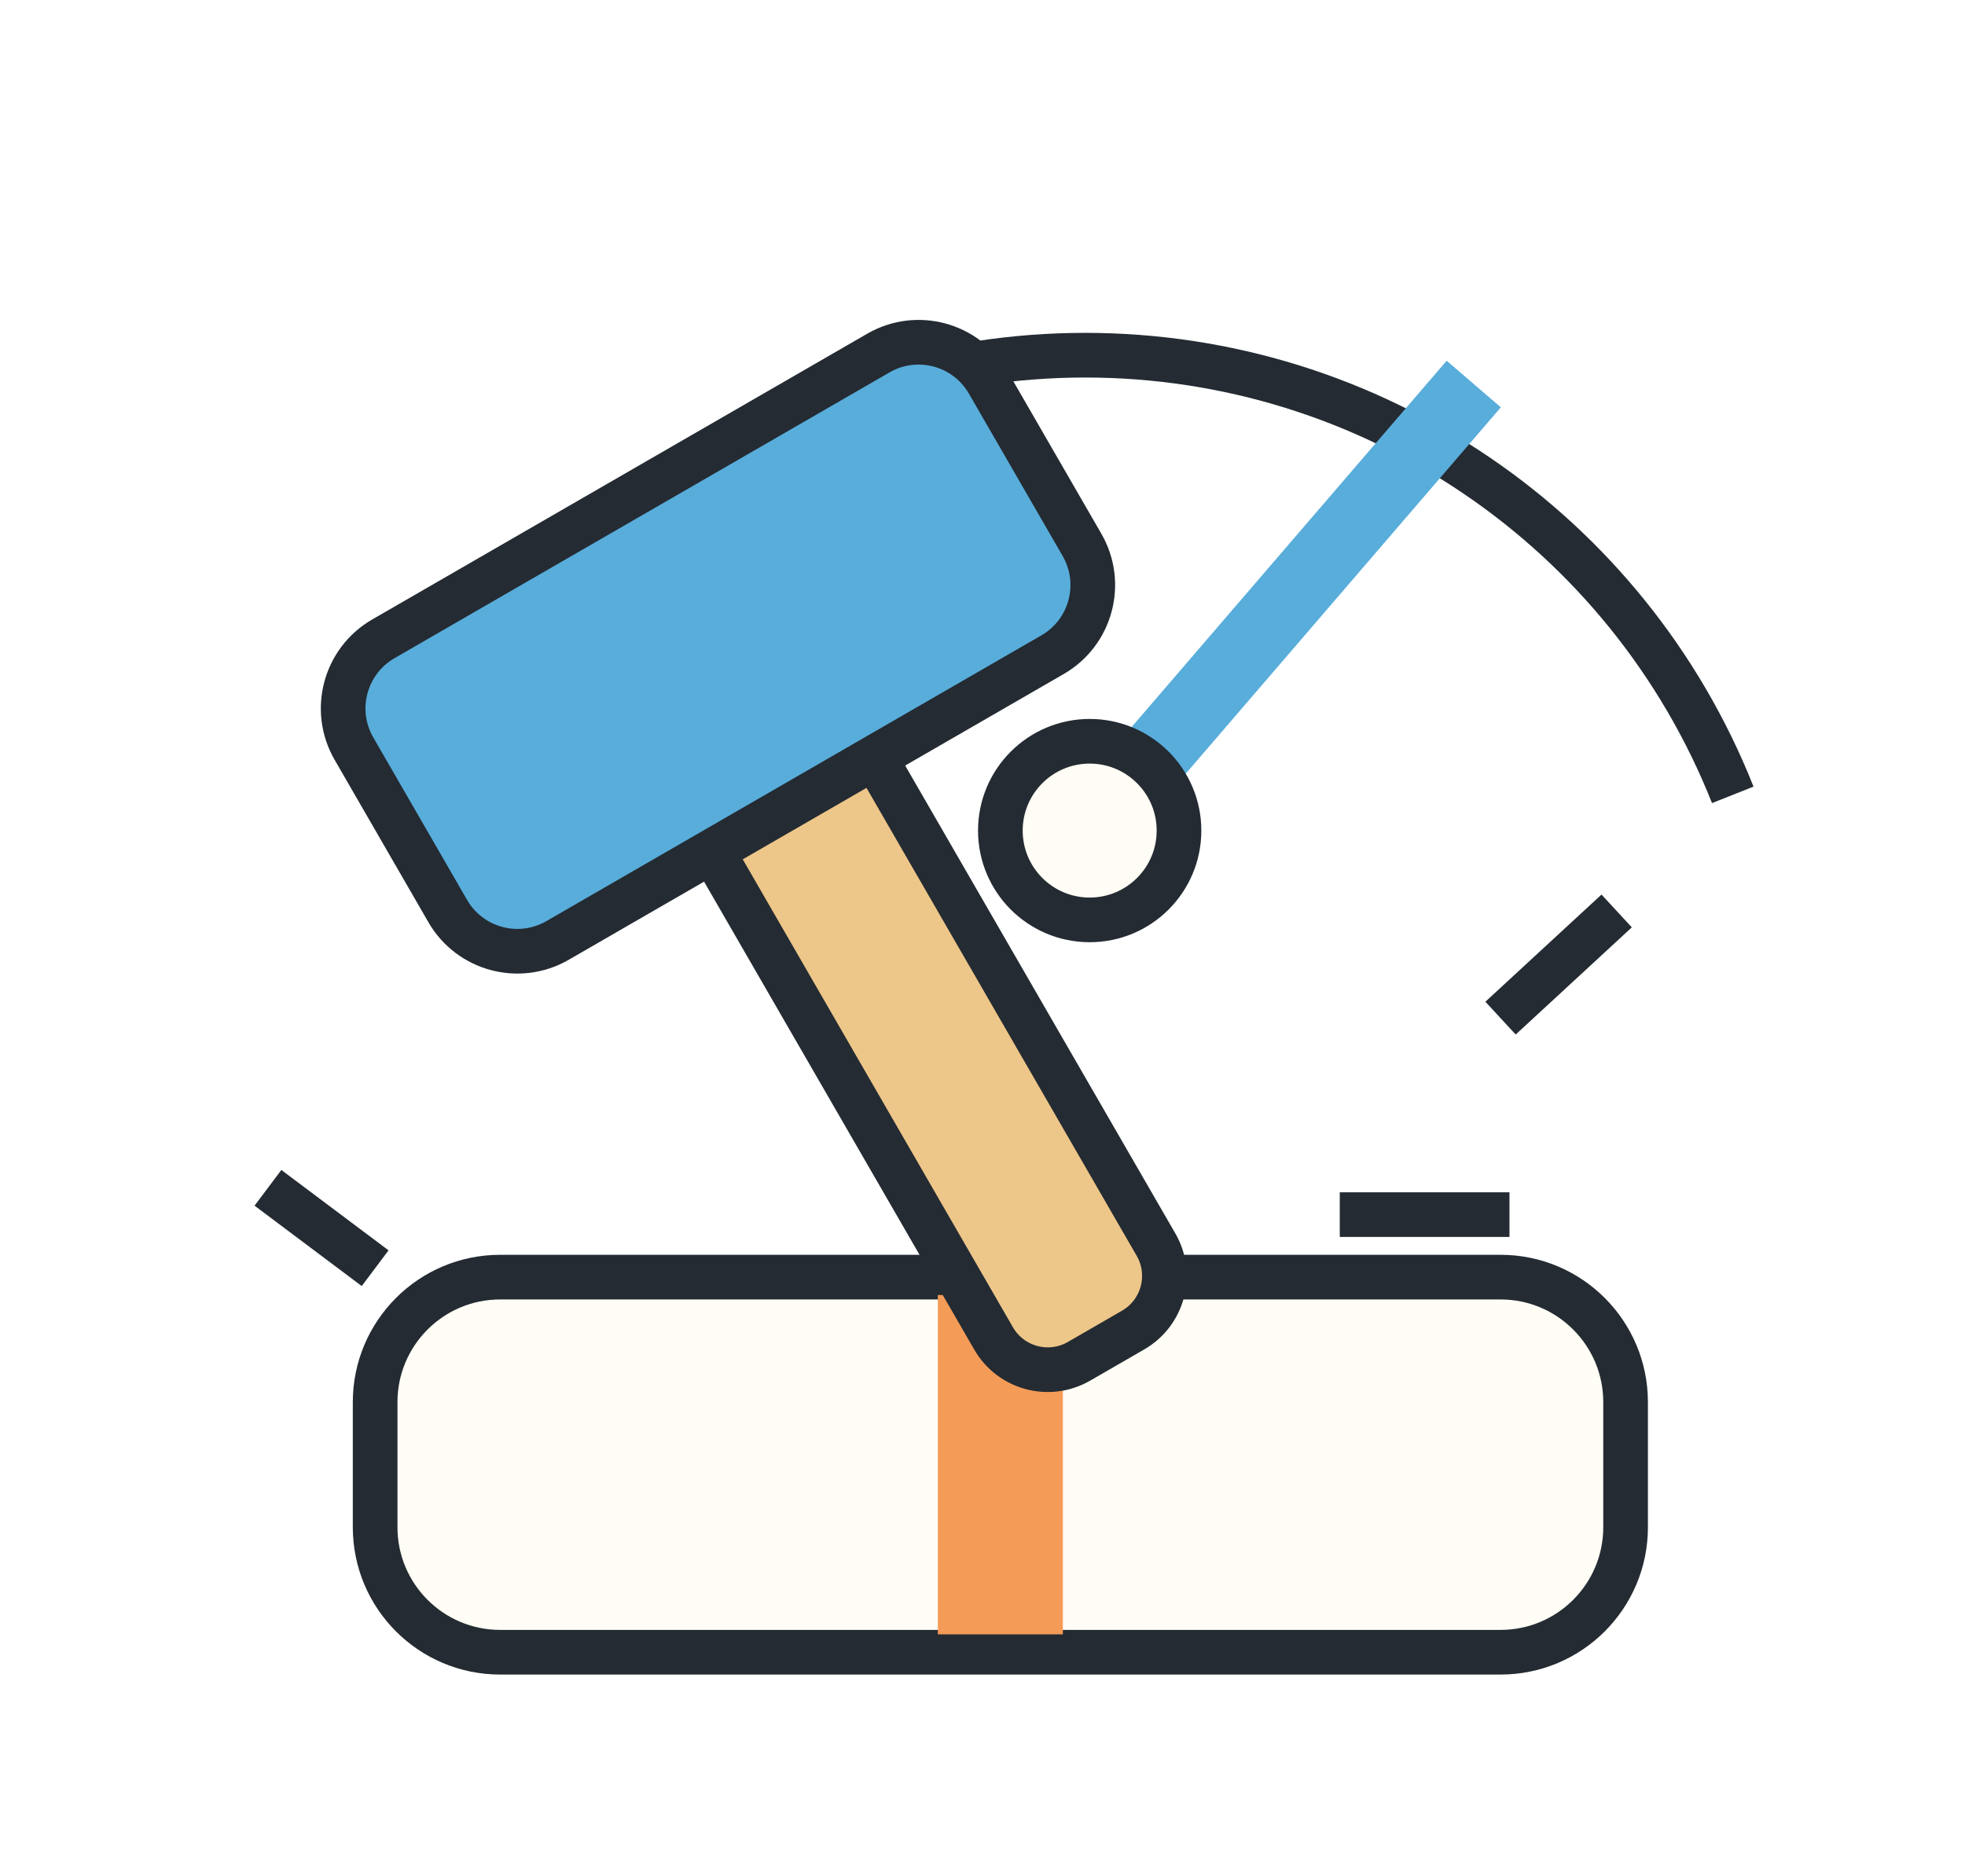
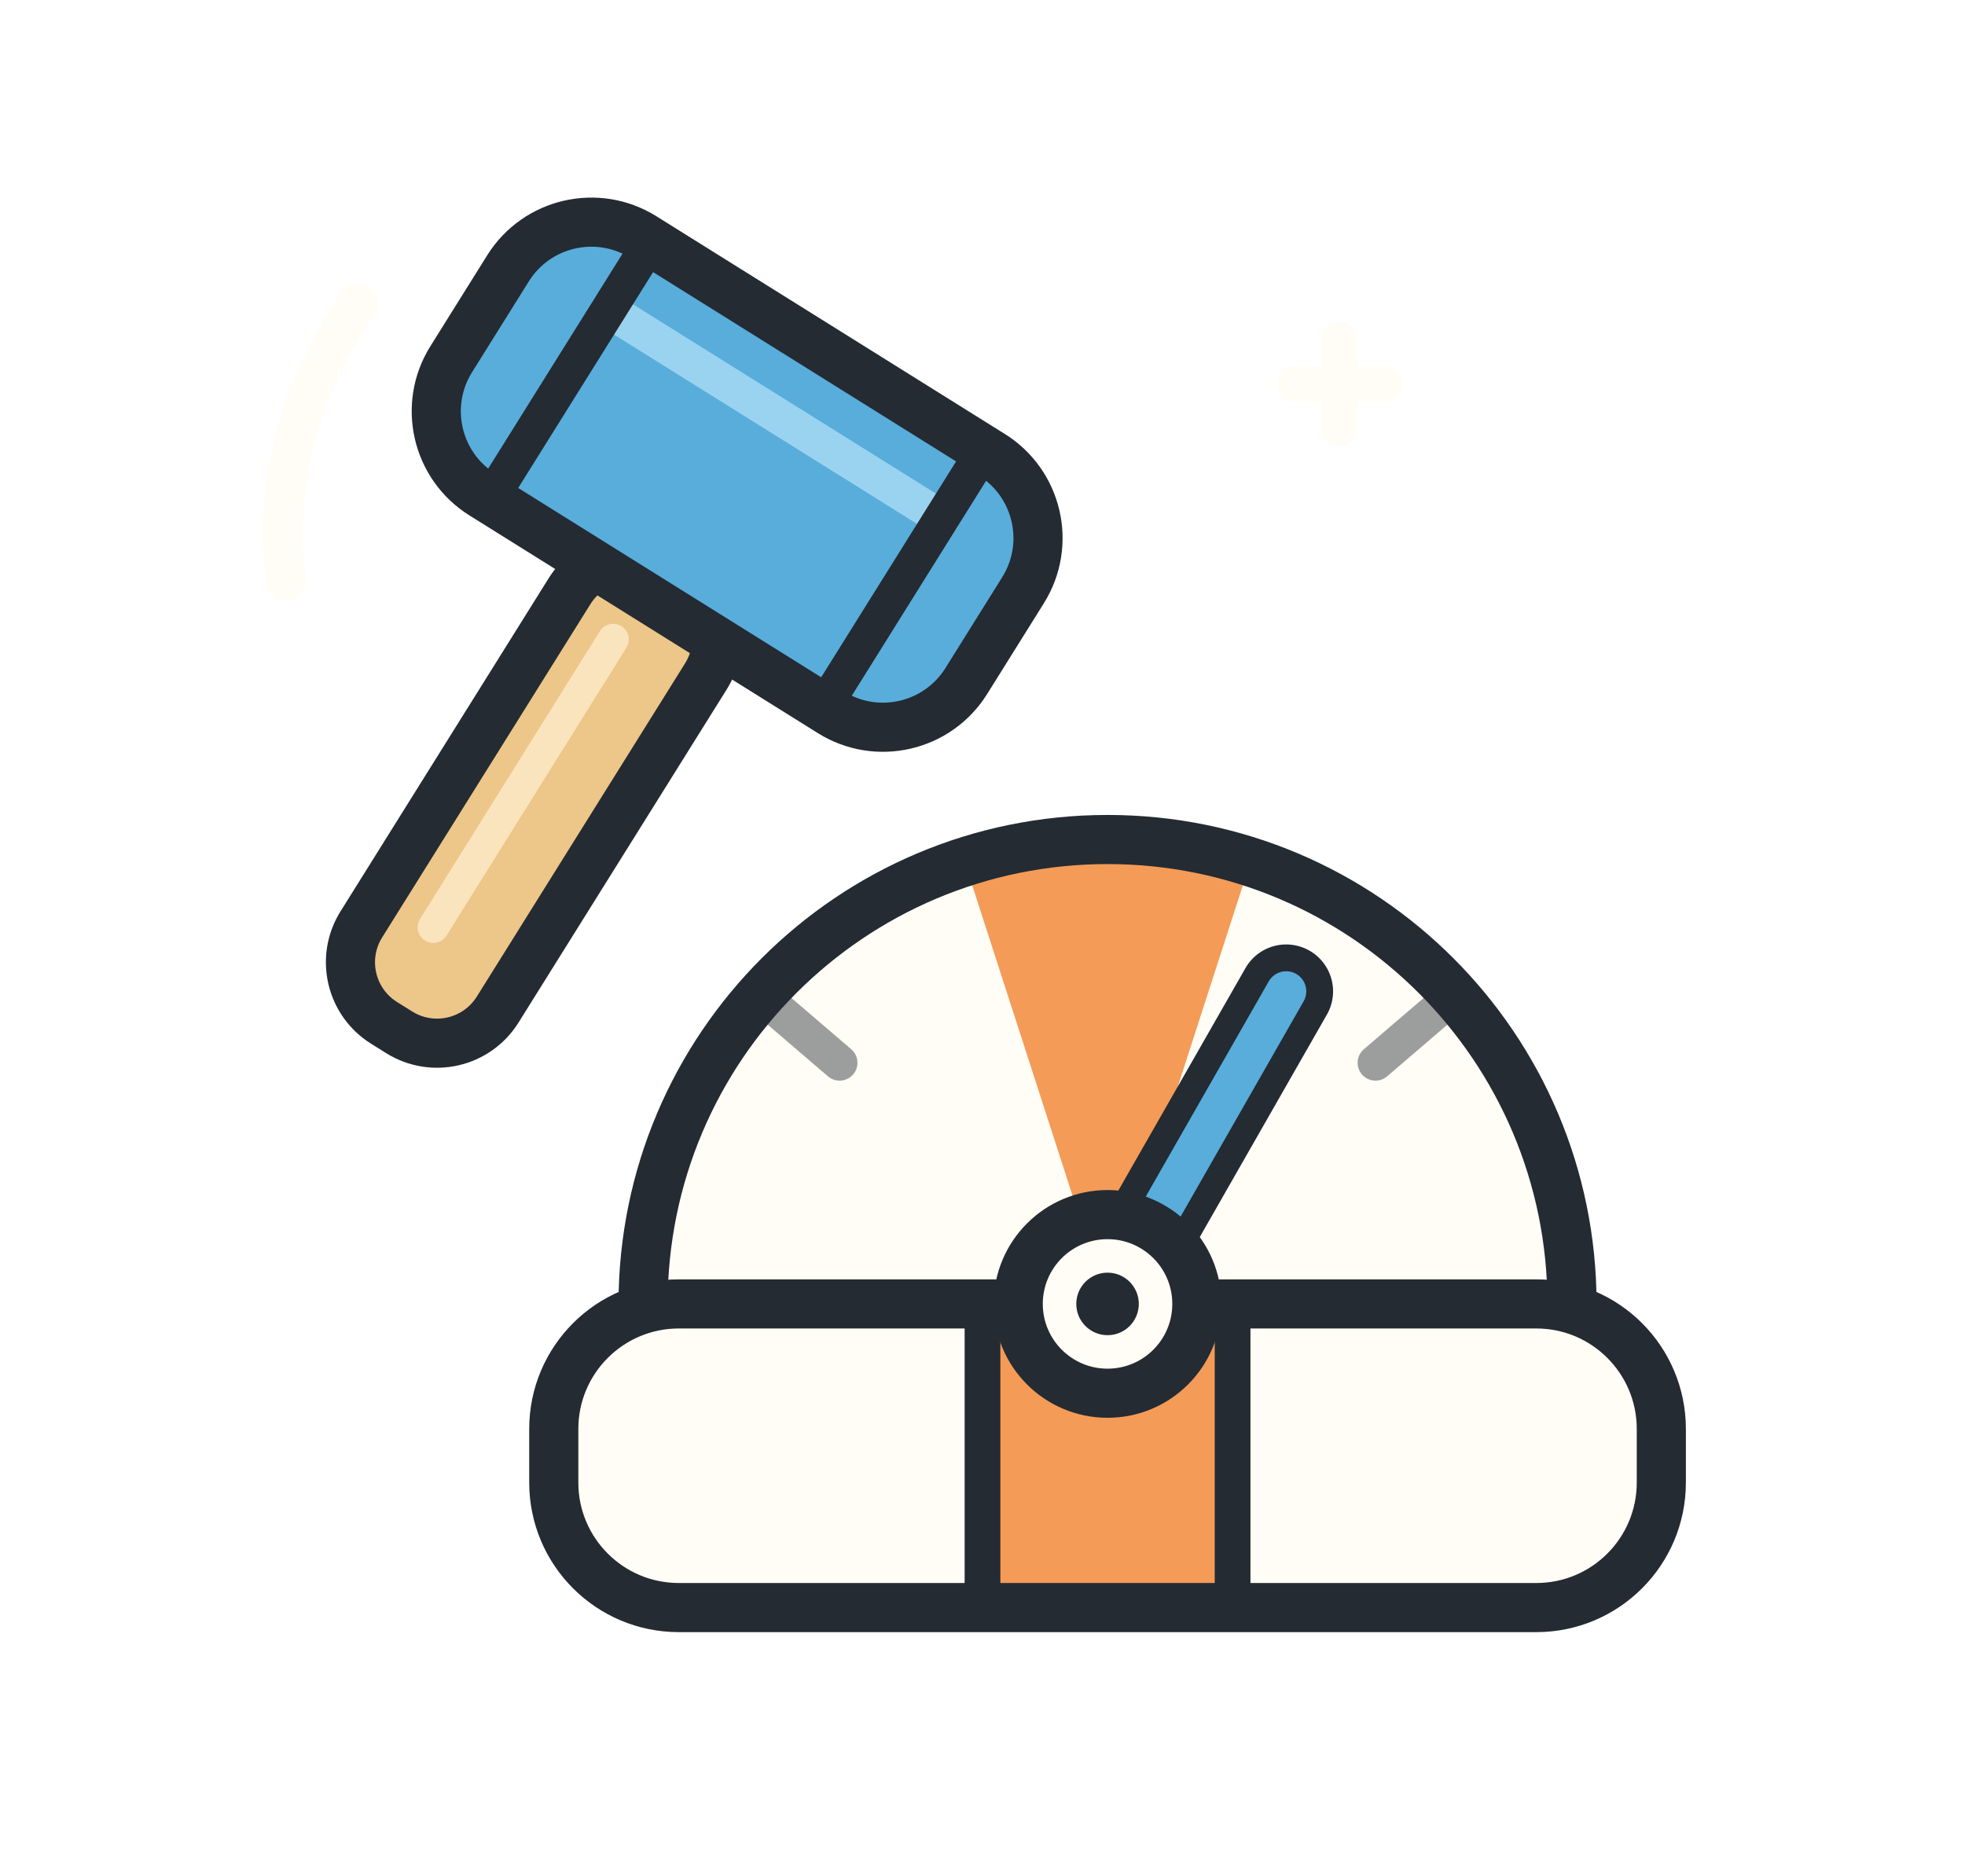
<svg xmlns="http://www.w3.org/2000/svg" viewBox="0 0 220 210">
-   <g stroke="#242b32" stroke-width="5" stroke-linejoin="round">
-     <rect x="42" y="143" width="140" height="42" rx="14" fill="#fffdf5" />
-     <path d="M112 145v38" stroke="#f49b58" stroke-width="14" />
-     <path d="M49 89a78 78 0 01145 0" fill="none" />
-     <path d="M122 93l43-50" stroke="#58addb" stroke-width="8" />
-     <circle cx="122" cy="93" r="10" fill="#fffdf5" />
-     <g transform="rotate(-30 94 94)">
-       <rect x="81" y="72" width="21" height="86" rx="7" fill="#edc689" />
-       <rect x="52" y="49" width="82" height="39" rx="9" fill="#58addb" />
+   <g stroke="#242b32" stroke-width="5.5" stroke-linecap="round" stroke-linejoin="round">
+     <path d="M72 146a52 52 0 0 1 104 0Z" fill="#fffdf5" stroke="none" />
+     <path d="M124 146 108 96.5a52 52 0 0 1 32 0Z" fill="#f49b58" stroke="none" />
+     <path d="M87 113l7 6m67-6-7 6" stroke="#242b32" stroke-width="4" opacity=".45" />
+     <path d="M72 146a52 52 0 0 1 104 0" fill="none" />
+     <rect x="62" y="146" width="124" height="34" rx="14" fill="#fffdf5" stroke="none" />
+     <rect x="110" y="146" width="28" height="34" fill="#f49b58" stroke="none" />
+     <path d="M110 148v30m28-30v30" stroke="#242b32" stroke-width="4" />
+     <rect x="62" y="146" width="124" height="34" rx="14" fill="none" />
+     <path d="M124 146l20-35" stroke="#242b32" stroke-width="10.5" />
+     <path d="M124 146l20-35" stroke="#58addb" stroke-width="4.5" />
+     <circle cx="124" cy="146" r="10" fill="#fffdf5" />
+     <circle cx="124" cy="146" r="3.5" fill="#242b32" stroke="none" />
+     <g transform="translate(82 54) rotate(32)">
+       <rect x="-9" y="12" width="18" height="60" rx="8" fill="#edc689" />
+       <path d="M-2 22v38" stroke="#fae4be" stroke-width="3.5" />
+       <rect x="-34" y="-18" width="68" height="34" rx="11" fill="#58addb" />
+       <path d="M-22-9h44" stroke="#9ad3f0" stroke-width="4" />
+       <path d="M-22-17v32m44-32v32" stroke="#242b32" stroke-width="4" />
    </g>
-     <path d="M42 142l-12-9m138-19 13-12m-31 34h19" fill="none" />
  </g>
+   <path d="M40 34q-10 15-8 31" fill="none" stroke="#fffdf5" stroke-width="4.5" stroke-linecap="round" opacity=".88" />
+   <path d="M150 38v10m-5-5h10" stroke="#fffdf5" stroke-width="4" stroke-linecap="round" />
</svg>
